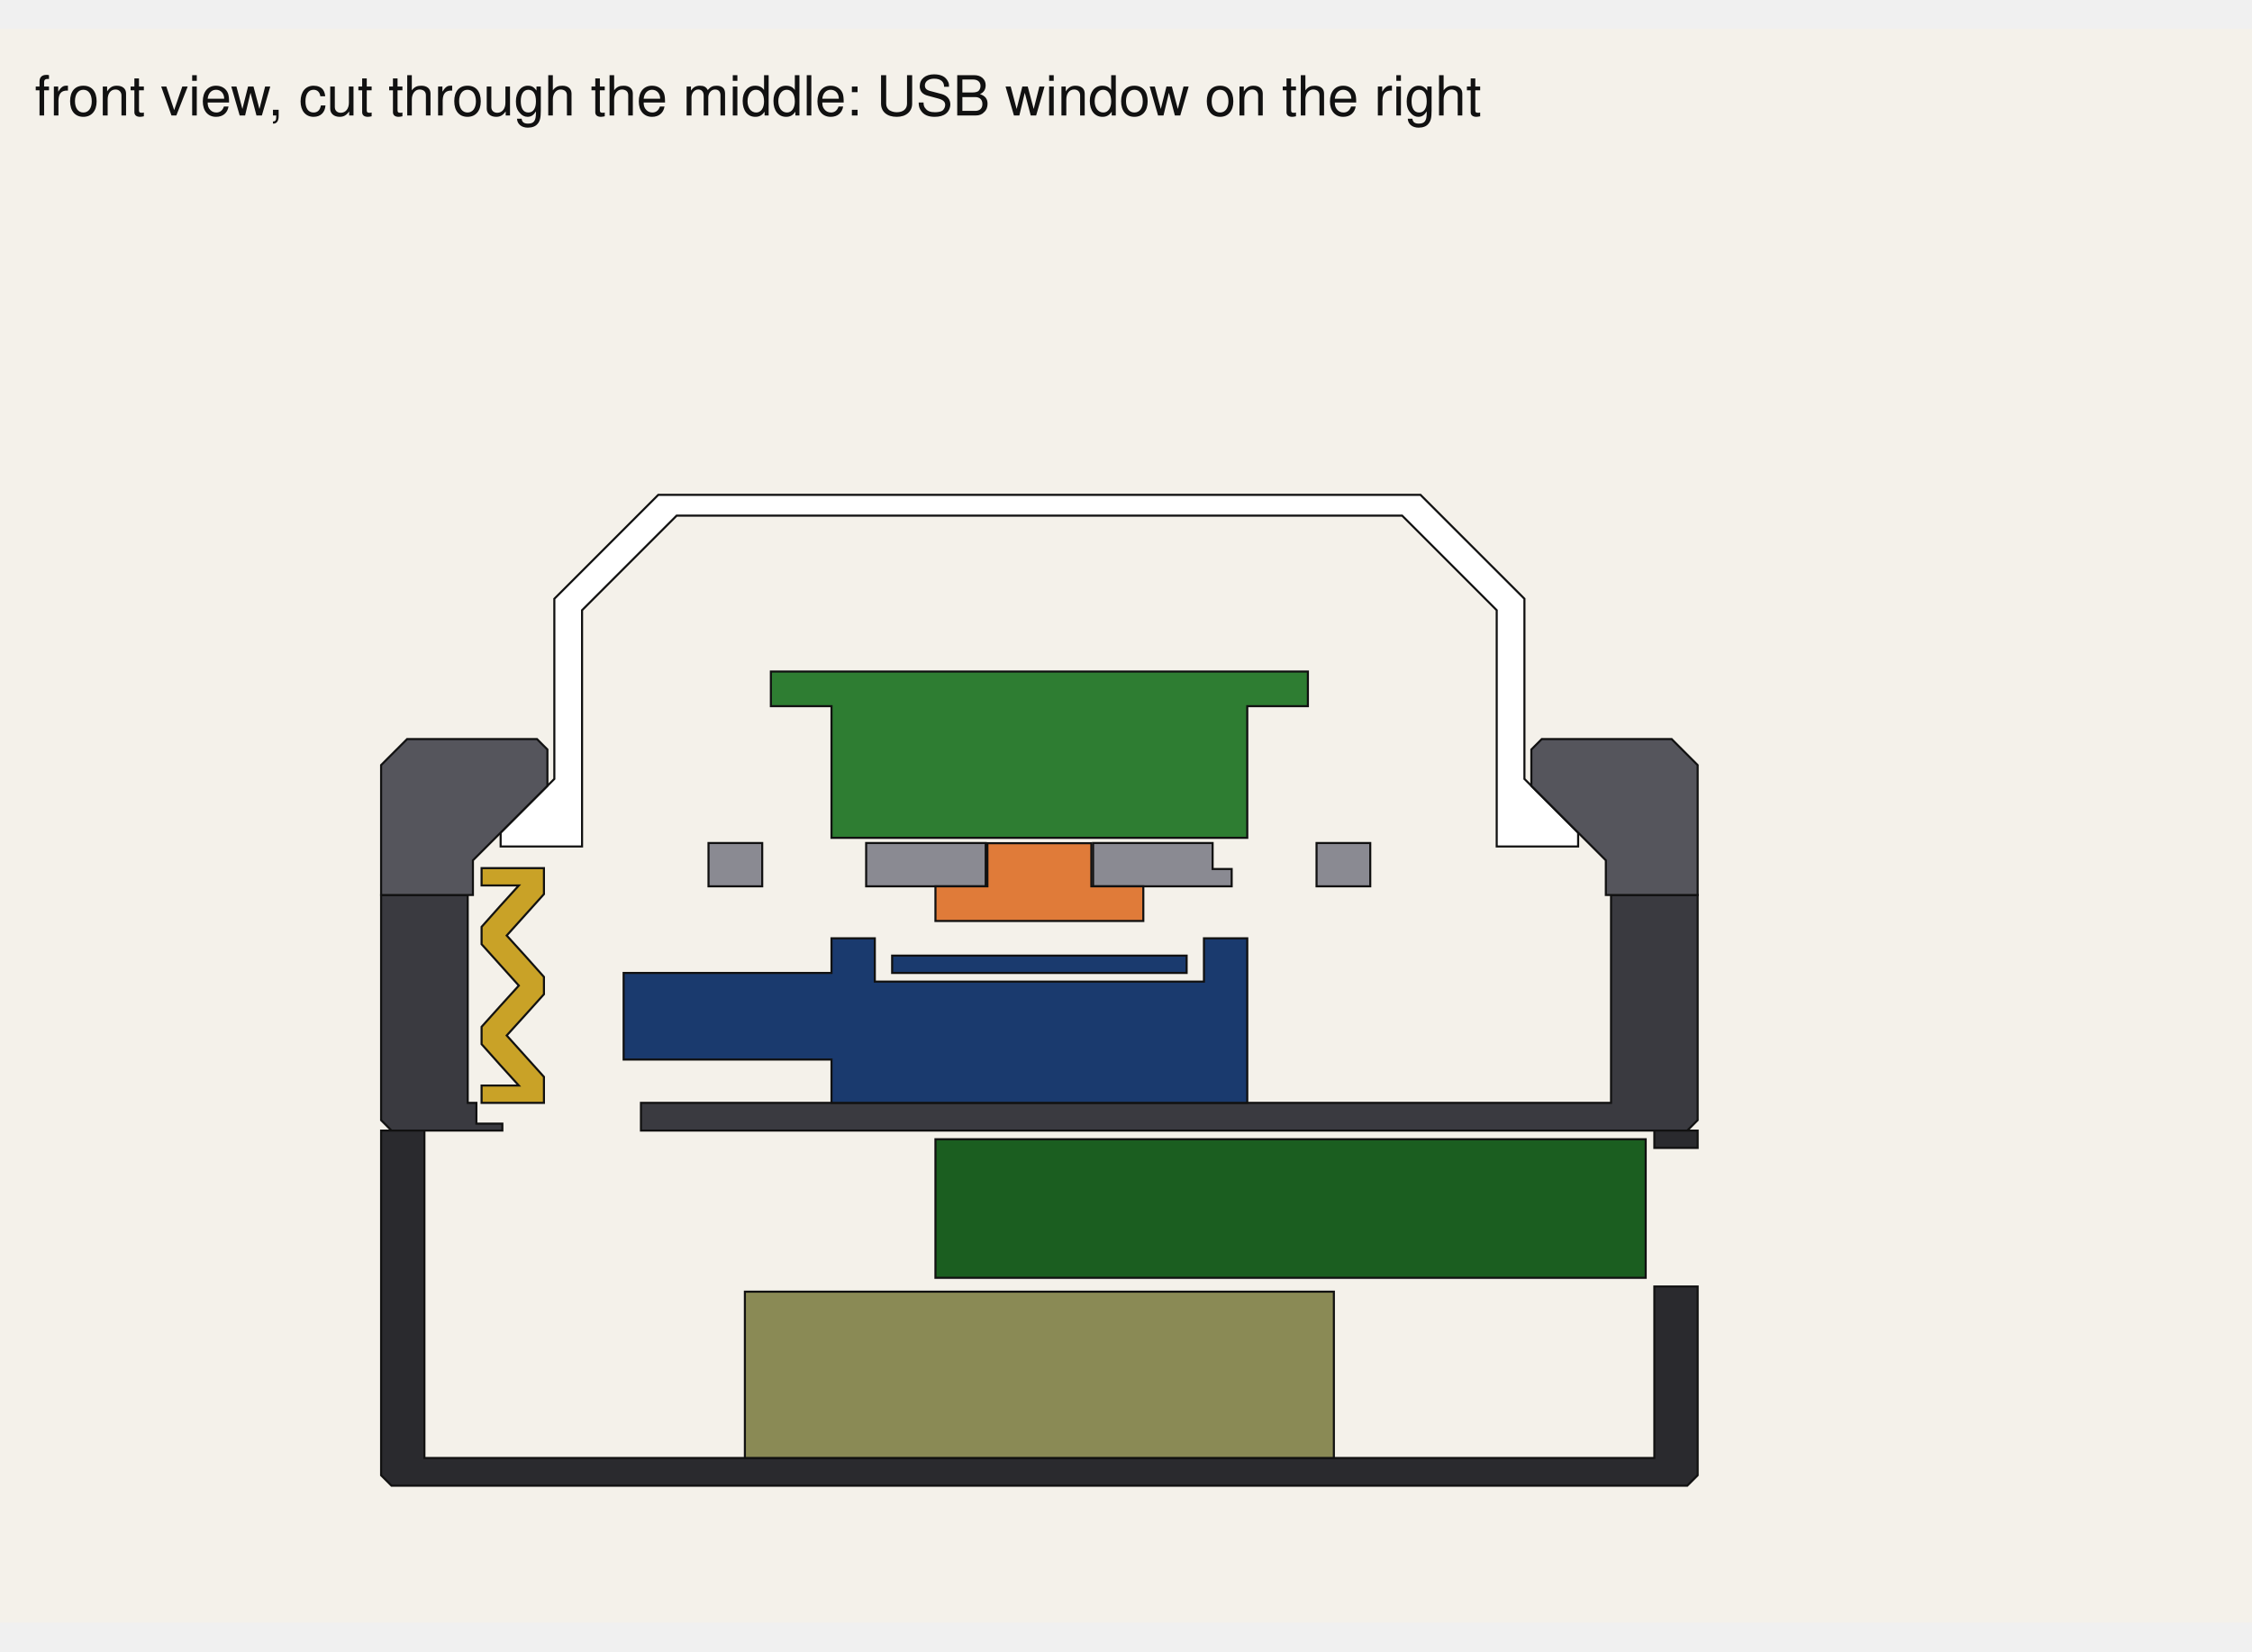
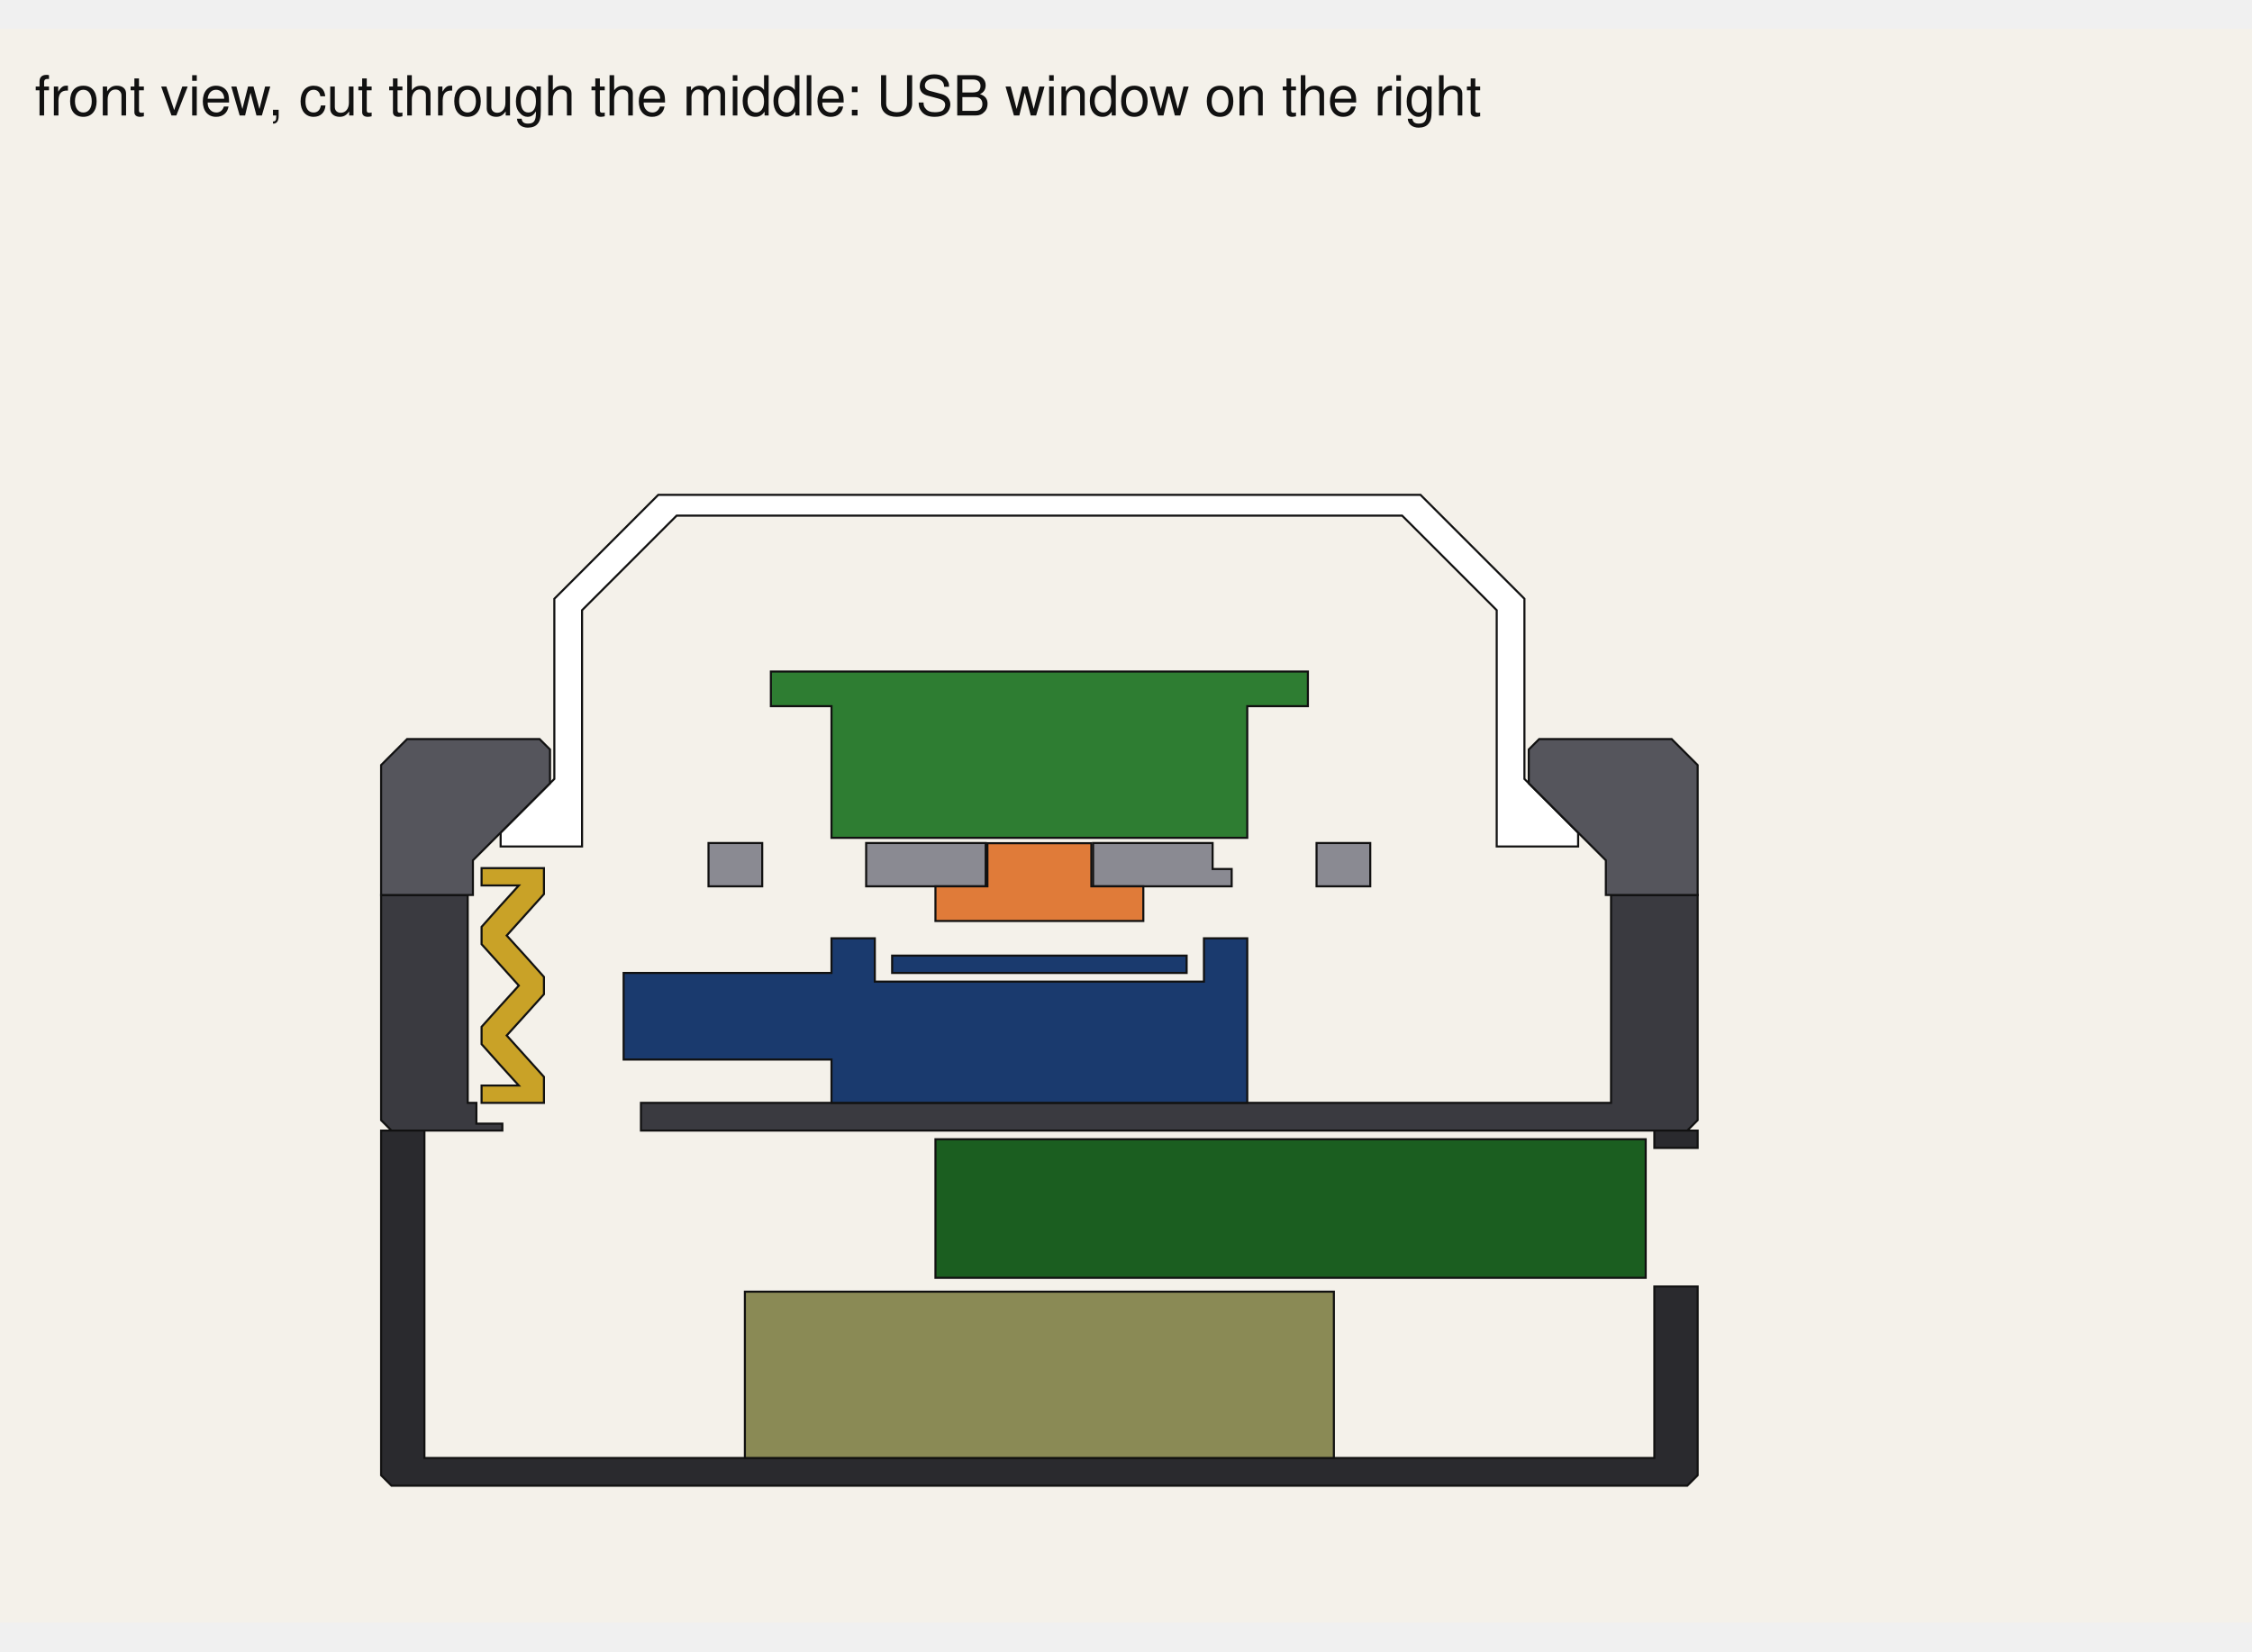
<svg xmlns="http://www.w3.org/2000/svg" viewBox="-60 -62 130 92" width="1320" height="968">
  <rect x="-60" y="-62" width="130" height="92" fill="#f4f1ea" />
-   <path d="M-33.00,0.00 L-32.96,0.00 L-32.92,0.00 L-32.84,0.00 L-32.76,0.00 L-32.64,0.00 L-32.57,0.00 L-32.50,0.00 L-32.50,0.60 L-32.50,1.20 L-31.73,1.20 L-31.00,1.20 L-31.00,1.40 L-31.00,1.60 L-32.20,1.60 L-37.40,1.60 L-37.70,1.30 L-38.00,1.00 L-38.00,-5.50 L-38.00,-12.00 L-33.50,-12.00 L-33.31,-12.00 L-33.00,-12.00 Z M38.00,-5.50 L38.00,1.00 L37.70,1.30 L37.40,1.60 L36.23,1.60 L36.20,1.60 L36.11,1.60 L35.98,1.60 L35.82,1.60 L35.63,1.60 L35.43,1.60 L35.23,1.60 L35.06,1.60 L34.92,1.60 L34.81,1.60 L34.76,1.60 L34.76,1.60 L24.93,1.60 L24.65,1.60 L24.63,1.60 L24.08,1.60 L23.97,1.60 L23.92,1.60 L23.74,1.60 L23.66,1.60 L23.43,1.60 L23.32,1.60 L23.06,1.60 L22.94,1.60 L22.65,1.60 L22.52,1.60 L22.24,1.60 L22.10,1.60 L21.97,1.60 L21.86,1.60 L-11.14,1.60 L-11.33,1.60 L-23.00,1.60 L-23.00,0.80 L-23.00,0.00 L-22.73,0.00 L-22.25,0.00 L-22.21,0.00 L-22.17,0.00 L-21.95,0.00 L-21.72,0.00 L-21.44,0.00 L-21.19,0.00 L-20.89,0.00 L-20.61,0.00 L-20.28,0.00 L-19.98,0.00 L-19.63,0.00 L-19.30,0.00 L-18.93,0.00 L-18.57,0.00 L-18.18,0.00 L-17.80,0.00 L-17.39,0.00 L-16.99,0.00 L-16.55,0.00 L-16.14,0.00 L-15.68,0.00 L-15.24,0.00 L-14.77,0.00 L-14.53,0.00 L-14.34,0.00 L-14.00,0.00 L-13.25,0.00 L-12.50,0.00 L0.00,0.00 L3.53,0.00 L12.50,0.00 L13.25,0.00 L14.00,0.00 L14.34,0.00 L14.53,0.00 L14.77,0.00 L15.24,0.00 L15.68,0.00 L16.14,0.00 L16.55,0.00 L16.99,0.00 L17.39,0.00 L17.80,0.00 L18.18,0.00 L18.57,0.00 L18.93,0.00 L19.30,0.00 L19.63,0.00 L19.98,0.00 L20.28,0.00 L20.61,0.00 L20.89,0.00 L21.19,0.00 L21.44,0.00 L21.72,0.00 L21.95,0.00 L22.17,0.00 L22.21,0.00 L22.25,0.00 L23.14,0.00 L24.10,0.00 L24.21,0.00 L24.45,0.00 L25.00,0.00 L25.51,0.00 L26.02,0.00 L26.51,0.00 L26.99,0.00 L27.44,0.00 L27.89,0.00 L28.31,0.00 L28.72,0.00 L29.10,0.00 L29.49,0.00 L29.83,0.00 L30.18,0.00 L30.49,0.00 L30.80,0.00 L31.07,0.00 L31.34,0.00 L31.58,0.00 L31.81,0.00 L32.01,0.00 L32.21,0.00 L32.37,0.00 L32.52,0.00 L32.64,0.00 L32.76,0.00 L32.84,0.00 L32.92,0.00 L32.96,0.00 L33.00,0.00 L33.00,-12.00 L33.31,-12.00 L33.50,-12.00 L38.00,-12.00 Z" fill="#3a3a40" fill-rule="evenodd" stroke="#111" stroke-width="0.12" />
+   <path d="M-33.00,0.00 L-32.96,0.00 L-32.92,0.00 L-32.84,0.00 L-32.76,0.00 L-32.64,0.00 L-32.57,0.00 L-32.50,0.00 L-32.50,0.60 L-32.50,1.20 L-31.73,1.20 L-31.00,1.20 L-31.00,1.40 L-31.00,1.60 L-32.20,1.60 L-37.40,1.60 L-37.70,1.30 L-38.00,1.00 L-38.00,-5.50 L-38.00,-12.00 L-33.50,-12.00 L-33.31,-12.00 L-33.00,-12.00 Z M38.00,-5.50 L38.00,1.00 L37.70,1.30 L37.40,1.60 L36.23,1.60 L36.20,1.60 L36.11,1.60 L35.98,1.60 L35.82,1.60 L35.63,1.60 L35.43,1.60 L35.23,1.60 L35.06,1.60 L34.92,1.60 L34.81,1.60 L34.76,1.60 L34.76,1.60 L24.93,1.60 L24.65,1.60 L24.63,1.60 L24.08,1.60 L23.97,1.60 L23.92,1.60 L23.74,1.60 L23.66,1.60 L23.43,1.60 L23.32,1.60 L23.06,1.60 L22.94,1.60 L22.65,1.60 L22.52,1.60 L22.24,1.60 L22.10,1.60 L21.97,1.60 L21.86,1.60 L-11.14,1.60 L-11.33,1.60 L-23.00,1.60 L-23.00,0.80 L-23.00,0.00 L-22.86,0.00 L-22.76,0.00 L-22.16,0.00 L-21.85,0.00 L-21.74,0.00 L-20.97,0.00 L-20.94,0.00 L-20.78,0.00 L-20.02,0.00 L-19.98,0.00 L-19.78,0.00 L-19.52,0.00 L-19.27,0.00 L-19.02,0.00 L-18.76,0.00 L-18.47,0.00 L-18.17,0.00 L-17.87,0.00 L-17.57,0.00 L-17.23,0.00 L-16.89,0.00 L-16.55,0.00 L-16.21,0.00 L-15.83,0.00 L-15.45,0.00 L-15.07,0.00 L-14.69,0.00 L-14.69,0.00 L-14.31,0.00 L-14.20,0.00 L-14.00,0.00 L-13.25,0.00 L-12.50,0.00 L-3.53,0.00 L0.00,0.00 L3.53,0.00 L12.50,0.00 L13.25,0.00 L14.00,0.00 L14.20,0.00 L14.31,0.00 L14.69,0.00 L14.69,0.00 L15.07,0.00 L15.45,0.00 L15.83,0.00 L16.21,0.00 L16.55,0.00 L16.89,0.00 L17.23,0.00 L17.57,0.00 L17.87,0.00 L18.17,0.00 L18.47,0.00 L18.76,0.00 L19.02,0.00 L19.27,0.00 L19.52,0.00 L19.78,0.00 L19.98,0.00 L20.02,0.00 L20.78,0.00 L20.94,0.00 L20.97,0.00 L21.74,0.00 L21.85,0.00 L22.16,0.00 L22.76,0.00 L23.33,0.00 L23.91,0.00 L24.45,0.00 L25.00,0.00 L25.51,0.00 L26.02,0.00 L26.51,0.00 L26.99,0.00 L27.44,0.00 L27.89,0.00 L28.31,0.00 L28.72,0.00 L29.10,0.00 L29.49,0.00 L29.83,0.00 L30.18,0.00 L30.49,0.00 L30.80,0.00 L31.07,0.00 L31.34,0.00 L31.58,0.00 L31.81,0.00 L32.01,0.00 L32.21,0.00 L32.37,0.00 L32.52,0.00 L32.64,0.00 L32.76,0.00 L32.84,0.00 L32.92,0.00 L32.96,0.00 L33.00,0.00 L33.00,-12.00 L33.31,-12.00 L33.50,-12.00 L38.00,-12.00 Z" fill="#3a3a40" fill-rule="evenodd" stroke="#111" stroke-width="0.12" />
  <path d="M28.00,-29.10 L28.00,-18.70 L31.10,-15.60 L31.10,-14.80 L26.40,-14.80 L26.40,-28.44 L20.94,-33.90 L0.00,-33.90 L-20.94,-33.90 L-26.40,-28.44 L-26.40,-14.80 L-31.10,-14.80 L-31.10,-15.60 L-28.00,-18.70 L-28.00,-29.10 L-22.00,-35.10 L0.00,-35.10 L22.00,-35.10 Z" fill="#ffffff" fill-rule="evenodd" stroke="#111" stroke-width="0.12" />
  <path d="M-16.00,-12.50 L-16.82,-12.50 L-16.84,-12.50 L-16.87,-12.50 L-16.87,-12.50 L-17.07,-12.50 L-17.27,-12.50 L-17.47,-12.50 L-17.65,-12.50 L-17.83,-12.50 L-17.98,-12.50 L-18.14,-12.50 L-18.28,-12.50 L-18.41,-12.50 L-18.53,-12.50 L-18.64,-12.50 L-18.73,-12.50 L-18.82,-12.50 L-18.89,-12.50 L-18.96,-12.50 L-19.01,-12.50 L-19.05,-12.50 L-19.08,-12.50 L-19.10,-12.50 L-19.10,-15.00 L-19.08,-15.00 L-19.05,-15.00 L-19.01,-15.00 L-18.96,-15.00 L-18.89,-15.00 L-18.82,-15.00 L-18.73,-15.00 L-18.64,-15.00 L-18.53,-15.00 L-18.41,-15.00 L-18.28,-15.00 L-18.14,-15.00 L-17.98,-15.00 L-17.83,-15.00 L-17.65,-15.00 L-17.47,-15.00 L-17.27,-15.00 L-17.07,-15.00 L-16.84,-15.00 L-16.62,-15.00 L-16.38,-15.00 L-16.14,-15.00 L-16.01,-15.00 L-16.00,-15.00 Z M-3.10,-12.50 L-3.90,-12.50 L-4.10,-12.50 L-4.30,-12.50 L-4.50,-12.50 L-4.70,-12.50 L-4.71,-12.50 L-4.91,-12.50 L-5.05,-12.50 L-5.11,-12.50 L-5.32,-12.50 L-5.52,-12.50 L-5.72,-12.50 L-5.93,-12.50 L-6.14,-12.50 L-6.35,-12.50 L-6.57,-12.50 L-6.79,-12.50 L-7.01,-12.50 L-8.45,-12.50 L-8.49,-12.50 L-8.58,-12.50 L-8.70,-12.50 L-8.82,-12.50 L-8.93,-12.50 L-9.04,-12.50 L-9.14,-12.50 L-9.24,-12.50 L-9.33,-12.50 L-9.42,-12.50 L-9.50,-12.50 L-9.57,-12.50 L-9.64,-12.50 L-9.70,-12.50 L-9.76,-12.50 L-9.81,-12.50 L-9.86,-12.50 L-9.89,-12.50 L-9.93,-12.50 L-9.95,-12.50 L-9.98,-12.50 L-9.99,-12.50 L-10.00,-12.50 L-10.00,-15.00 L-9.99,-15.00 L-9.98,-15.00 L-9.95,-15.00 L-9.93,-15.00 L-9.89,-15.00 L-9.86,-15.00 L-9.81,-15.00 L-9.76,-15.00 L-9.70,-15.00 L-9.64,-15.00 L-9.57,-15.00 L-9.50,-15.00 L-9.42,-15.00 L-9.33,-15.00 L-9.24,-15.00 L-9.14,-15.00 L-9.04,-15.00 L-8.93,-15.00 L-8.82,-15.00 L-8.70,-15.00 L-8.58,-15.00 L-8.45,-15.00 L-8.31,-15.00 L-8.18,-15.00 L-8.03,-15.00 L-7.89,-15.00 L-7.73,-15.00 L-7.57,-15.00 L-7.41,-15.00 L-7.24,-15.00 L-7.07,-15.00 L-6.90,-15.00 L-6.72,-15.00 L-6.53,-15.00 L-6.34,-15.00 L-6.15,-15.00 L-5.96,-15.00 L-5.76,-15.00 L-5.56,-15.00 L-5.35,-15.00 L-5.14,-15.00 L-4.93,-15.00 L-4.71,-15.00 L-4.50,-15.00 L-4.28,-15.00 L-4.05,-15.00 L-3.83,-15.00 L-3.60,-15.00 L-3.37,-15.00 L-3.14,-15.00 L-3.10,-15.00 Z M10.00,-13.50 L10.54,-13.50 L10.71,-13.50 L11.04,-13.50 L11.06,-13.50 L11.09,-13.50 L11.10,-13.50 L11.10,-13.46 L11.10,-12.50 L11.03,-12.50 L10.88,-12.50 L9.88,-12.50 L8.92,-12.50 L8.91,-12.50 L8.82,-12.50 L8.70,-12.50 L8.58,-12.50 L8.45,-12.50 L8.31,-12.50 L8.18,-12.50 L8.03,-12.50 L7.89,-12.50 L7.73,-12.50 L7.57,-12.50 L7.41,-12.50 L7.24,-12.50 L7.07,-12.50 L6.90,-12.50 L6.72,-12.50 L6.53,-12.50 L6.34,-12.50 L6.15,-12.50 L5.96,-12.50 L5.76,-12.50 L5.56,-12.50 L5.35,-12.50 L5.14,-12.50 L4.93,-12.50 L4.71,-12.50 L4.50,-12.50 L4.28,-12.50 L4.05,-12.50 L3.83,-12.50 L3.60,-12.50 L3.37,-12.50 L3.14,-12.50 L3.10,-12.50 L3.10,-15.00 L3.14,-15.00 L3.37,-15.00 L3.60,-15.00 L3.83,-15.00 L4.05,-15.00 L4.28,-15.00 L4.50,-15.00 L4.71,-15.00 L4.93,-15.00 L5.14,-15.00 L5.35,-15.00 L5.56,-15.00 L5.76,-15.00 L5.96,-15.00 L6.15,-15.00 L6.34,-15.00 L6.53,-15.00 L6.72,-15.00 L6.90,-15.00 L7.07,-15.00 L7.24,-15.00 L7.41,-15.00 L7.57,-15.00 L7.73,-15.00 L7.89,-15.00 L8.03,-15.00 L8.18,-15.00 L8.31,-15.00 L8.45,-15.00 L8.58,-15.00 L8.70,-15.00 L8.82,-15.00 L8.93,-15.00 L9.04,-15.00 L9.14,-15.00 L9.24,-15.00 L9.33,-15.00 L9.42,-15.00 L9.50,-15.00 L9.57,-15.00 L9.64,-15.00 L9.70,-15.00 L9.76,-15.00 L9.81,-15.00 L9.86,-15.00 L9.89,-15.00 L9.93,-15.00 L9.95,-15.00 L9.98,-15.00 L9.99,-15.00 L10.00,-15.00 Z M19.10,-12.50 L19.08,-12.50 L19.05,-12.50 L19.01,-12.50 L18.96,-12.50 L18.89,-12.50 L18.82,-12.50 L18.73,-12.50 L18.64,-12.50 L18.53,-12.50 L18.41,-12.50 L18.28,-12.50 L18.14,-12.50 L17.98,-12.50 L17.83,-12.50 L17.65,-12.50 L17.47,-12.50 L17.27,-12.50 L17.07,-12.50 L16.84,-12.50 L16.62,-12.50 L16.38,-12.50 L16.14,-12.50 L16.00,-12.50 L16.00,-15.00 L16.01,-15.00 L16.14,-15.00 L16.38,-15.00 L16.62,-15.00 L16.84,-15.00 L17.07,-15.00 L17.27,-15.00 L17.47,-15.00 L17.65,-15.00 L17.83,-15.00 L17.98,-15.00 L18.14,-15.00 L18.28,-15.00 L18.41,-15.00 L18.53,-15.00 L18.64,-15.00 L18.73,-15.00 L18.82,-15.00 L18.89,-15.00 L18.96,-15.00 L19.01,-15.00 L19.05,-15.00 L19.08,-15.00 L19.10,-15.00 Z" fill="#8a8a92" fill-rule="evenodd" stroke="#111" stroke-width="0.12" />
  <path d="M3.00,-12.50 L3.34,-12.50 L3.65,-12.50 L3.96,-12.50 L4.24,-12.50 L4.52,-12.50 L4.76,-12.50 L5.00,-12.50 L5.20,-12.50 L5.39,-12.50 L5.54,-12.50 L5.69,-12.50 L5.80,-12.50 L5.90,-12.50 L5.95,-12.50 L6.00,-12.50 L6.00,-10.50 L5.95,-10.50 L5.90,-10.50 L5.80,-10.50 L5.69,-10.50 L5.54,-10.50 L5.39,-10.50 L5.20,-10.50 L5.00,-10.50 L4.76,-10.50 L4.52,-10.50 L4.24,-10.50 L3.96,-10.50 L3.65,-10.50 L3.34,-10.50 L3.00,-10.50 L2.66,-10.50 L2.30,-10.50 L1.79,-10.50 L1.70,-10.50 L1.55,-10.50 L1.37,-10.50 L1.24,-10.50 L1.17,-10.50 L0.93,-10.50 L0.89,-10.50 L0.78,-10.50 L0.39,-10.50 L0.00,-10.50 L-0.39,-10.50 L-0.53,-10.50 L-0.68,-10.50 L-0.78,-10.50 L-0.93,-10.50 L-1.17,-10.50 L-1.24,-10.50 L-1.70,-10.50 L-2.30,-10.50 L-2.66,-10.50 L-3.00,-10.50 L-3.34,-10.50 L-3.65,-10.50 L-3.96,-10.50 L-4.24,-10.50 L-4.52,-10.50 L-4.76,-10.50 L-5.00,-10.50 L-5.20,-10.50 L-5.39,-10.50 L-5.54,-10.50 L-5.69,-10.50 L-5.80,-10.50 L-5.90,-10.50 L-5.95,-10.50 L-6.00,-10.50 L-6.00,-12.50 L-5.95,-12.50 L-5.90,-12.50 L-5.80,-12.50 L-5.69,-12.50 L-5.54,-12.50 L-5.39,-12.50 L-5.20,-12.50 L-5.00,-12.50 L-4.76,-12.50 L-4.52,-12.50 L-4.24,-12.50 L-3.96,-12.50 L-3.65,-12.50 L-3.34,-12.50 L-3.00,-12.50 L-3.00,-14.99 L-2.94,-14.99 L-2.88,-14.99 L-2.77,-14.99 L-2.66,-14.99 L-2.49,-14.99 L-2.33,-14.99 L-2.12,-14.99 L-1.91,-14.99 L-1.67,-14.99 L-1.42,-14.99 L-1.15,-14.99 L-0.88,-14.99 L-0.59,-14.99 L-0.30,-14.99 L0.00,-14.99 L0.30,-14.99 L0.59,-14.99 L0.88,-14.99 L1.15,-14.99 L1.42,-14.99 L1.67,-14.99 L1.91,-14.99 L2.12,-14.99 L2.33,-14.99 L2.49,-14.99 L2.66,-14.99 L2.77,-14.99 L2.88,-14.99 L2.94,-14.99 L3.00,-14.99 Z" fill="#e07b39" fill-rule="evenodd" stroke="#111" stroke-width="0.12" />
-   <path d="M-28.40,-20.40 L-28.40,-18.30 L-32.70,-14.00 L-32.70,-12.00 L-33.02,-12.00 L-33.24,-12.00 L-38.00,-12.00 L-38.00,-15.75 L-38.00,-19.50 L-37.62,-19.88 L-37.57,-19.93 L-37.46,-20.04 L-37.27,-20.23 L-37.16,-20.34 L-36.86,-20.64 L-36.84,-20.66 L-36.75,-20.75 L-36.59,-20.91 L-36.50,-21.00 L-36.37,-21.00 L-36.25,-21.00 L-35.98,-21.00 L-29.92,-21.00 L-29.53,-21.00 L-29.00,-21.00 Z M36.59,-20.91 L36.75,-20.75 L36.84,-20.66 L36.86,-20.64 L37.16,-20.34 L37.27,-20.23 L37.46,-20.04 L37.57,-19.93 L37.62,-19.88 L38.00,-19.50 L38.00,-15.75 L38.00,-12.00 L33.36,-12.00 L33.24,-12.00 L33.02,-12.00 L32.70,-12.00 L32.70,-14.00 L28.40,-18.30 L28.40,-20.40 L29.00,-21.00 L29.50,-21.00 L29.86,-21.00 L30.12,-21.00 L35.72,-21.00 L35.98,-21.00 L36.25,-21.00 L36.37,-21.00 L36.50,-21.00 Z" fill="#55555c" fill-rule="evenodd" stroke="#111" stroke-width="0.12" />
+   <path d="M-28.25,-20.40 L-28.25,-18.45 L-32.70,-14.00 L-32.70,-12.00 L-33.02,-12.00 L-33.24,-12.00 L-38.00,-12.00 L-38.00,-15.75 L-38.00,-19.50 L-37.62,-19.88 L-37.57,-19.93 L-37.46,-20.04 L-37.27,-20.23 L-37.16,-20.34 L-36.86,-20.64 L-36.84,-20.66 L-36.75,-20.75 L-36.59,-20.91 L-36.50,-21.00 L-36.37,-21.00 L-36.25,-21.00 L-35.98,-21.00 L-29.78,-21.00 L-29.39,-21.00 L-28.85,-21.00 Z M36.59,-20.91 L36.75,-20.75 L36.84,-20.66 L36.86,-20.64 L37.16,-20.34 L37.27,-20.23 L37.46,-20.04 L37.57,-19.93 L37.62,-19.88 L38.00,-19.50 L38.00,-15.75 L38.00,-12.00 L33.36,-12.00 L33.24,-12.00 L33.02,-12.00 L32.70,-12.00 L32.70,-14.00 L28.25,-18.45 L28.25,-20.40 L28.85,-21.00 L29.36,-21.00 L29.73,-21.00 L30.00,-21.00 L35.72,-21.00 L35.98,-21.00 L36.25,-21.00 L36.37,-21.00 L36.50,-21.00 Z" fill="#55555c" fill-rule="evenodd" stroke="#111" stroke-width="0.12" />
  <path d="M-35.50,11.05 L-35.50,20.50 L-23.68,20.50 L-23.36,20.50 L-23.02,20.50 L18.64,20.50 L18.98,20.50 L19.19,20.50 L19.63,20.50 L19.88,20.50 L20.39,20.50 L20.66,20.50 L21.23,20.50 L21.51,20.50 L22.12,20.50 L22.40,20.50 L23.03,20.50 L23.64,20.50 L31.56,20.50 L31.57,20.50 L31.64,20.50 L31.79,20.50 L32.01,20.50 L32.29,20.50 L32.62,20.50 L32.99,20.50 L33.39,20.50 L33.77,20.50 L34.16,20.50 L34.56,20.50 L34.93,20.50 L35.31,20.50 L35.40,20.50 L35.50,20.50 L35.50,13.31 L35.50,10.60 L36.75,10.60 L38.00,10.60 L38.00,12.94 L38.00,21.50 L37.70,21.80 L37.40,22.10 L37.33,22.10 L37.30,22.10 L37.24,22.10 L37.21,22.10 L37.11,22.10 L37.01,22.10 L36.84,22.10 L36.62,22.10 L36.33,22.10 L36.01,22.10 L35.66,22.10 L35.29,22.10 L35.16,22.10 L34.97,22.10 L34.73,22.10 L34.38,22.10 L34.06,22.10 L33.77,22.10 L33.54,22.10 L33.36,22.10 L33.25,22.10 L32.11,22.10 L32.08,22.10 L31.30,22.10 L30.92,22.10 L30.48,22.10 L29.99,22.10 L29.48,22.10 L28.97,22.10 L23.92,22.10 L23.79,22.10 L23.63,22.10 L23.43,22.10 L23.20,22.10 L22.96,22.10 L22.71,22.10 L22.47,22.10 L22.24,22.10 L22.04,22.10 L21.88,22.10 L21.75,22.10 L18.16,22.10 L14.74,22.10 L14.71,22.10 L14.63,22.10 L14.52,22.10 L14.36,22.10 L14.16,22.10 L13.93,22.10 L13.66,22.10 L13.36,22.10 L13.02,22.10 L12.37,22.10 L12.02,22.10 L11.34,22.10 L10.96,22.10 L10.28,22.10 L9.89,22.10 L9.50,22.10 L8.84,22.10 L8.45,22.10 L7.84,22.10 L7.46,22.10 L6.92,22.10 L6.55,22.10 L6.21,22.10 L5.92,22.10 L-34.23,22.10 L-34.52,22.10 L-34.82,22.10 L-35.11,22.10 L-37.40,22.10 L-37.70,21.80 L-38.00,21.50 L-38.00,11.55 L-38.00,1.60 L-36.71,1.60 L-35.50,1.60 Z M38.00,2.39 L38.00,2.60 L36.75,2.60 L35.50,2.60 L35.50,2.33 L35.50,1.60 L35.63,1.60 L35.86,1.60 L36.71,1.60 L36.74,1.60 L38.00,1.60 Z" fill="#2a2a2e" fill-rule="evenodd" stroke="#111" stroke-width="0.12" />
  <path d="M15.50,-23.90 L15.50,-22.90 L13.93,-22.90 L12.00,-22.90 L12.00,-19.11 L12.00,-19.10 L12.00,-15.30 L0.00,-15.30 L-12.00,-15.30 L-12.00,-19.10 L-12.00,-19.11 L-12.00,-22.90 L-13.93,-22.90 L-15.50,-22.90 L-15.50,-23.90 L-15.50,-24.90 L-10.33,-24.90 L0.00,-24.90 L10.33,-24.90 L15.50,-24.90 Z" fill="#2e7d32" fill-rule="evenodd" stroke="#111" stroke-width="0.12" />
  <path d="M-9.50,-8.25 L-9.50,-7.00 L0.00,-7.00 L9.50,-7.00 L9.50,-8.25 L9.50,-9.50 L10.60,-9.50 L12.00,-9.50 L12.00,-4.75 L12.00,0.00 L0.00,0.00 L-12.00,0.00 L-12.00,-1.88 L-12.00,-2.50 L-18.00,-2.50 L-24.00,-2.50 L-24.00,-5.00 L-24.00,-7.50 L-18.00,-7.50 L-12.00,-7.50 L-12.00,-8.00 L-12.00,-9.50 L-10.60,-9.50 L-9.50,-9.50 Z M8.50,-8.00 L8.50,-7.50 L0.00,-7.50 L-8.50,-7.50 L-8.50,-8.00 L-8.50,-8.50 L0.00,-8.50 L8.50,-8.50 Z" fill="#1a3a6e" fill-rule="evenodd" stroke="#111" stroke-width="0.12" />
  <path d="M17.00,15.70 L17.00,20.50 L0.00,20.50 L-17.00,20.50 L-17.00,15.70 L-17.00,10.90 L0.00,10.90 L17.00,10.90 Z" fill="#8a8a55" fill-rule="evenodd" stroke="#111" stroke-width="0.12" />
  <path d="M35.00,6.10 L35.00,10.10 L14.50,10.10 L-6.00,10.10 L-6.00,6.10 L-6.00,2.10 L14.50,2.10 L35.00,2.10 Z" fill="#1b5e20" fill-rule="evenodd" stroke="#111" stroke-width="0.12" />
  <path d="" fill="#c8a165" fill-rule="evenodd" stroke="#111" stroke-width="0.12" />
  <path d="M-28.60,-12.55 L-28.60,-12.05 L-29.67,-10.86 L-30.75,-9.66 L-29.67,-8.47 L-28.60,-7.27 L-28.60,-6.77 L-28.60,-6.27 L-29.67,-5.08 L-30.75,-3.89 L-29.67,-2.69 L-28.60,-1.50 L-28.60,-1.25 L-28.60,-1.00 L-28.60,-0.75 L-28.60,-0.50 L-28.60,-0.25 L-28.60,0.00 L-30.40,0.00 L-32.20,0.00 L-32.20,-0.50 L-32.20,-1.00 L-31.13,-1.00 L-30.05,-1.00 L-31.13,-2.19 L-32.20,-3.39 L-32.20,-3.89 L-32.20,-4.39 L-31.13,-5.58 L-30.05,-6.77 L-31.13,-7.97 L-32.20,-9.16 L-32.20,-9.66 L-32.20,-10.16 L-31.13,-11.36 L-30.05,-12.55 L-31.13,-12.55 L-32.20,-12.55 L-32.20,-13.05 L-32.20,-13.55 L-30.40,-13.55 L-28.60,-13.55 Z" fill="#c9a227" fill-rule="evenodd" stroke="#111" stroke-width="0.12" />
  <text x="-58" y="-57" font-family="Helvetica" font-size="3.2" fill="#111">front view, cut through the middle: USB window on the right</text>
</svg>
